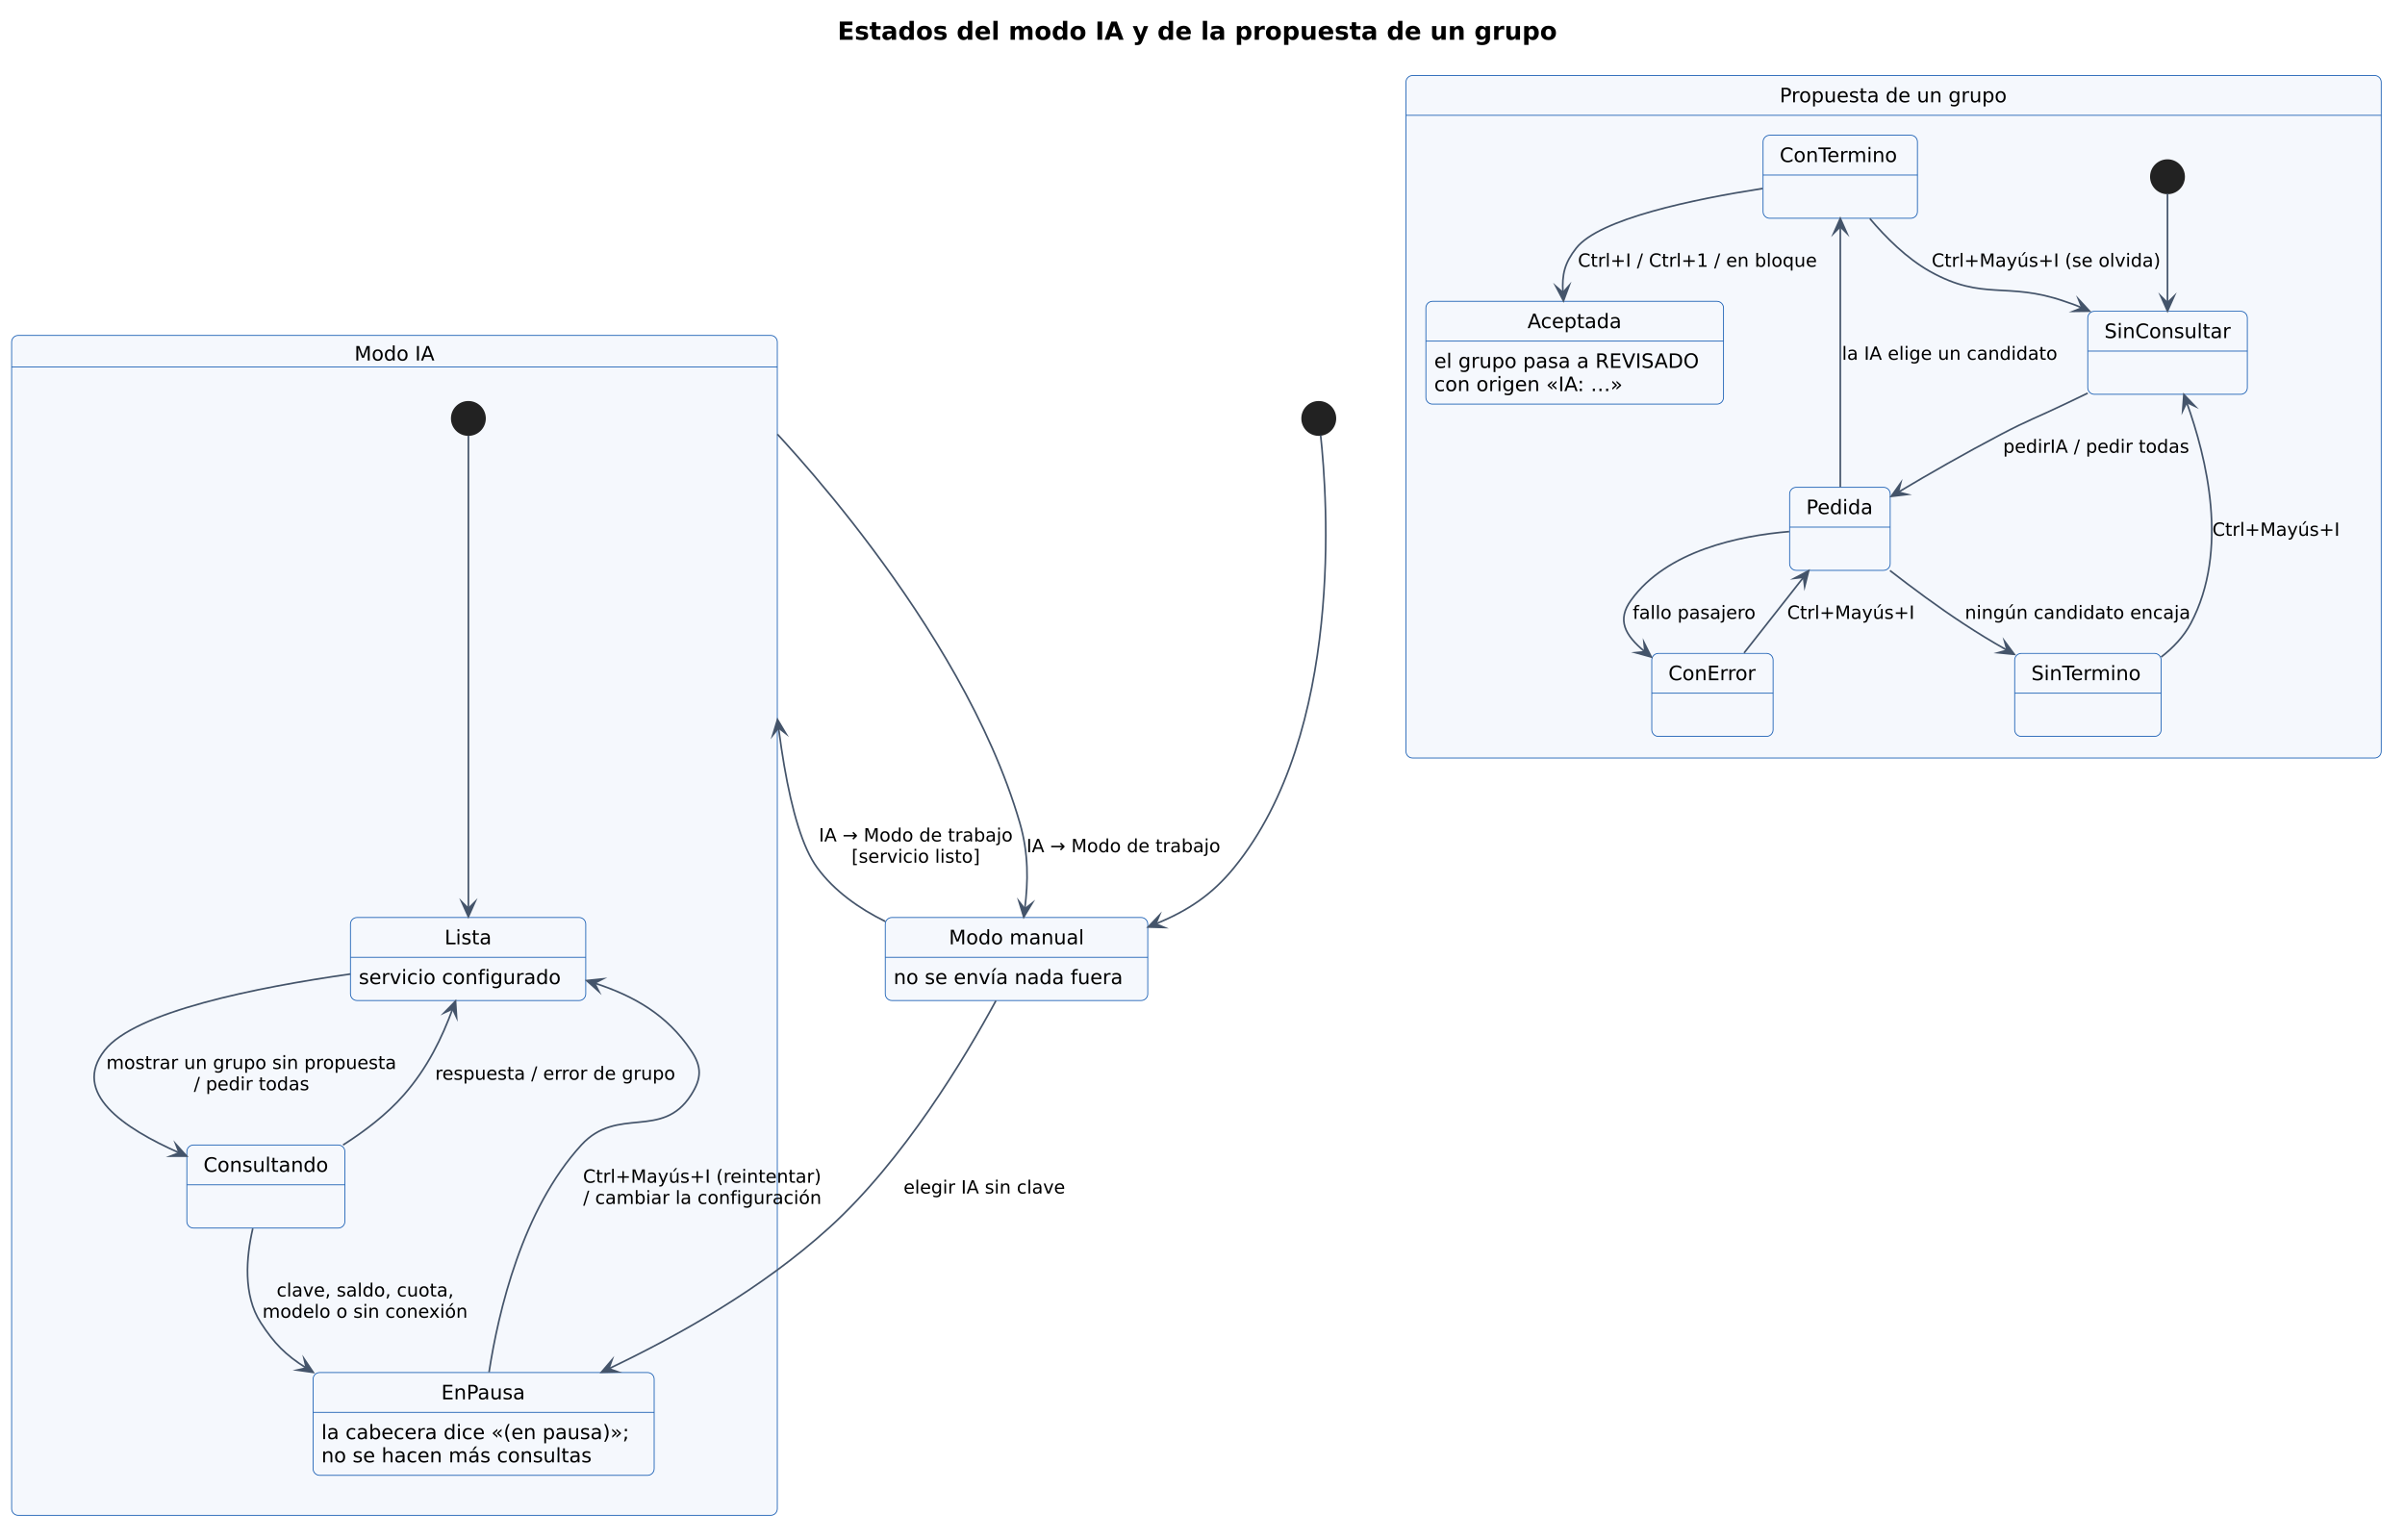
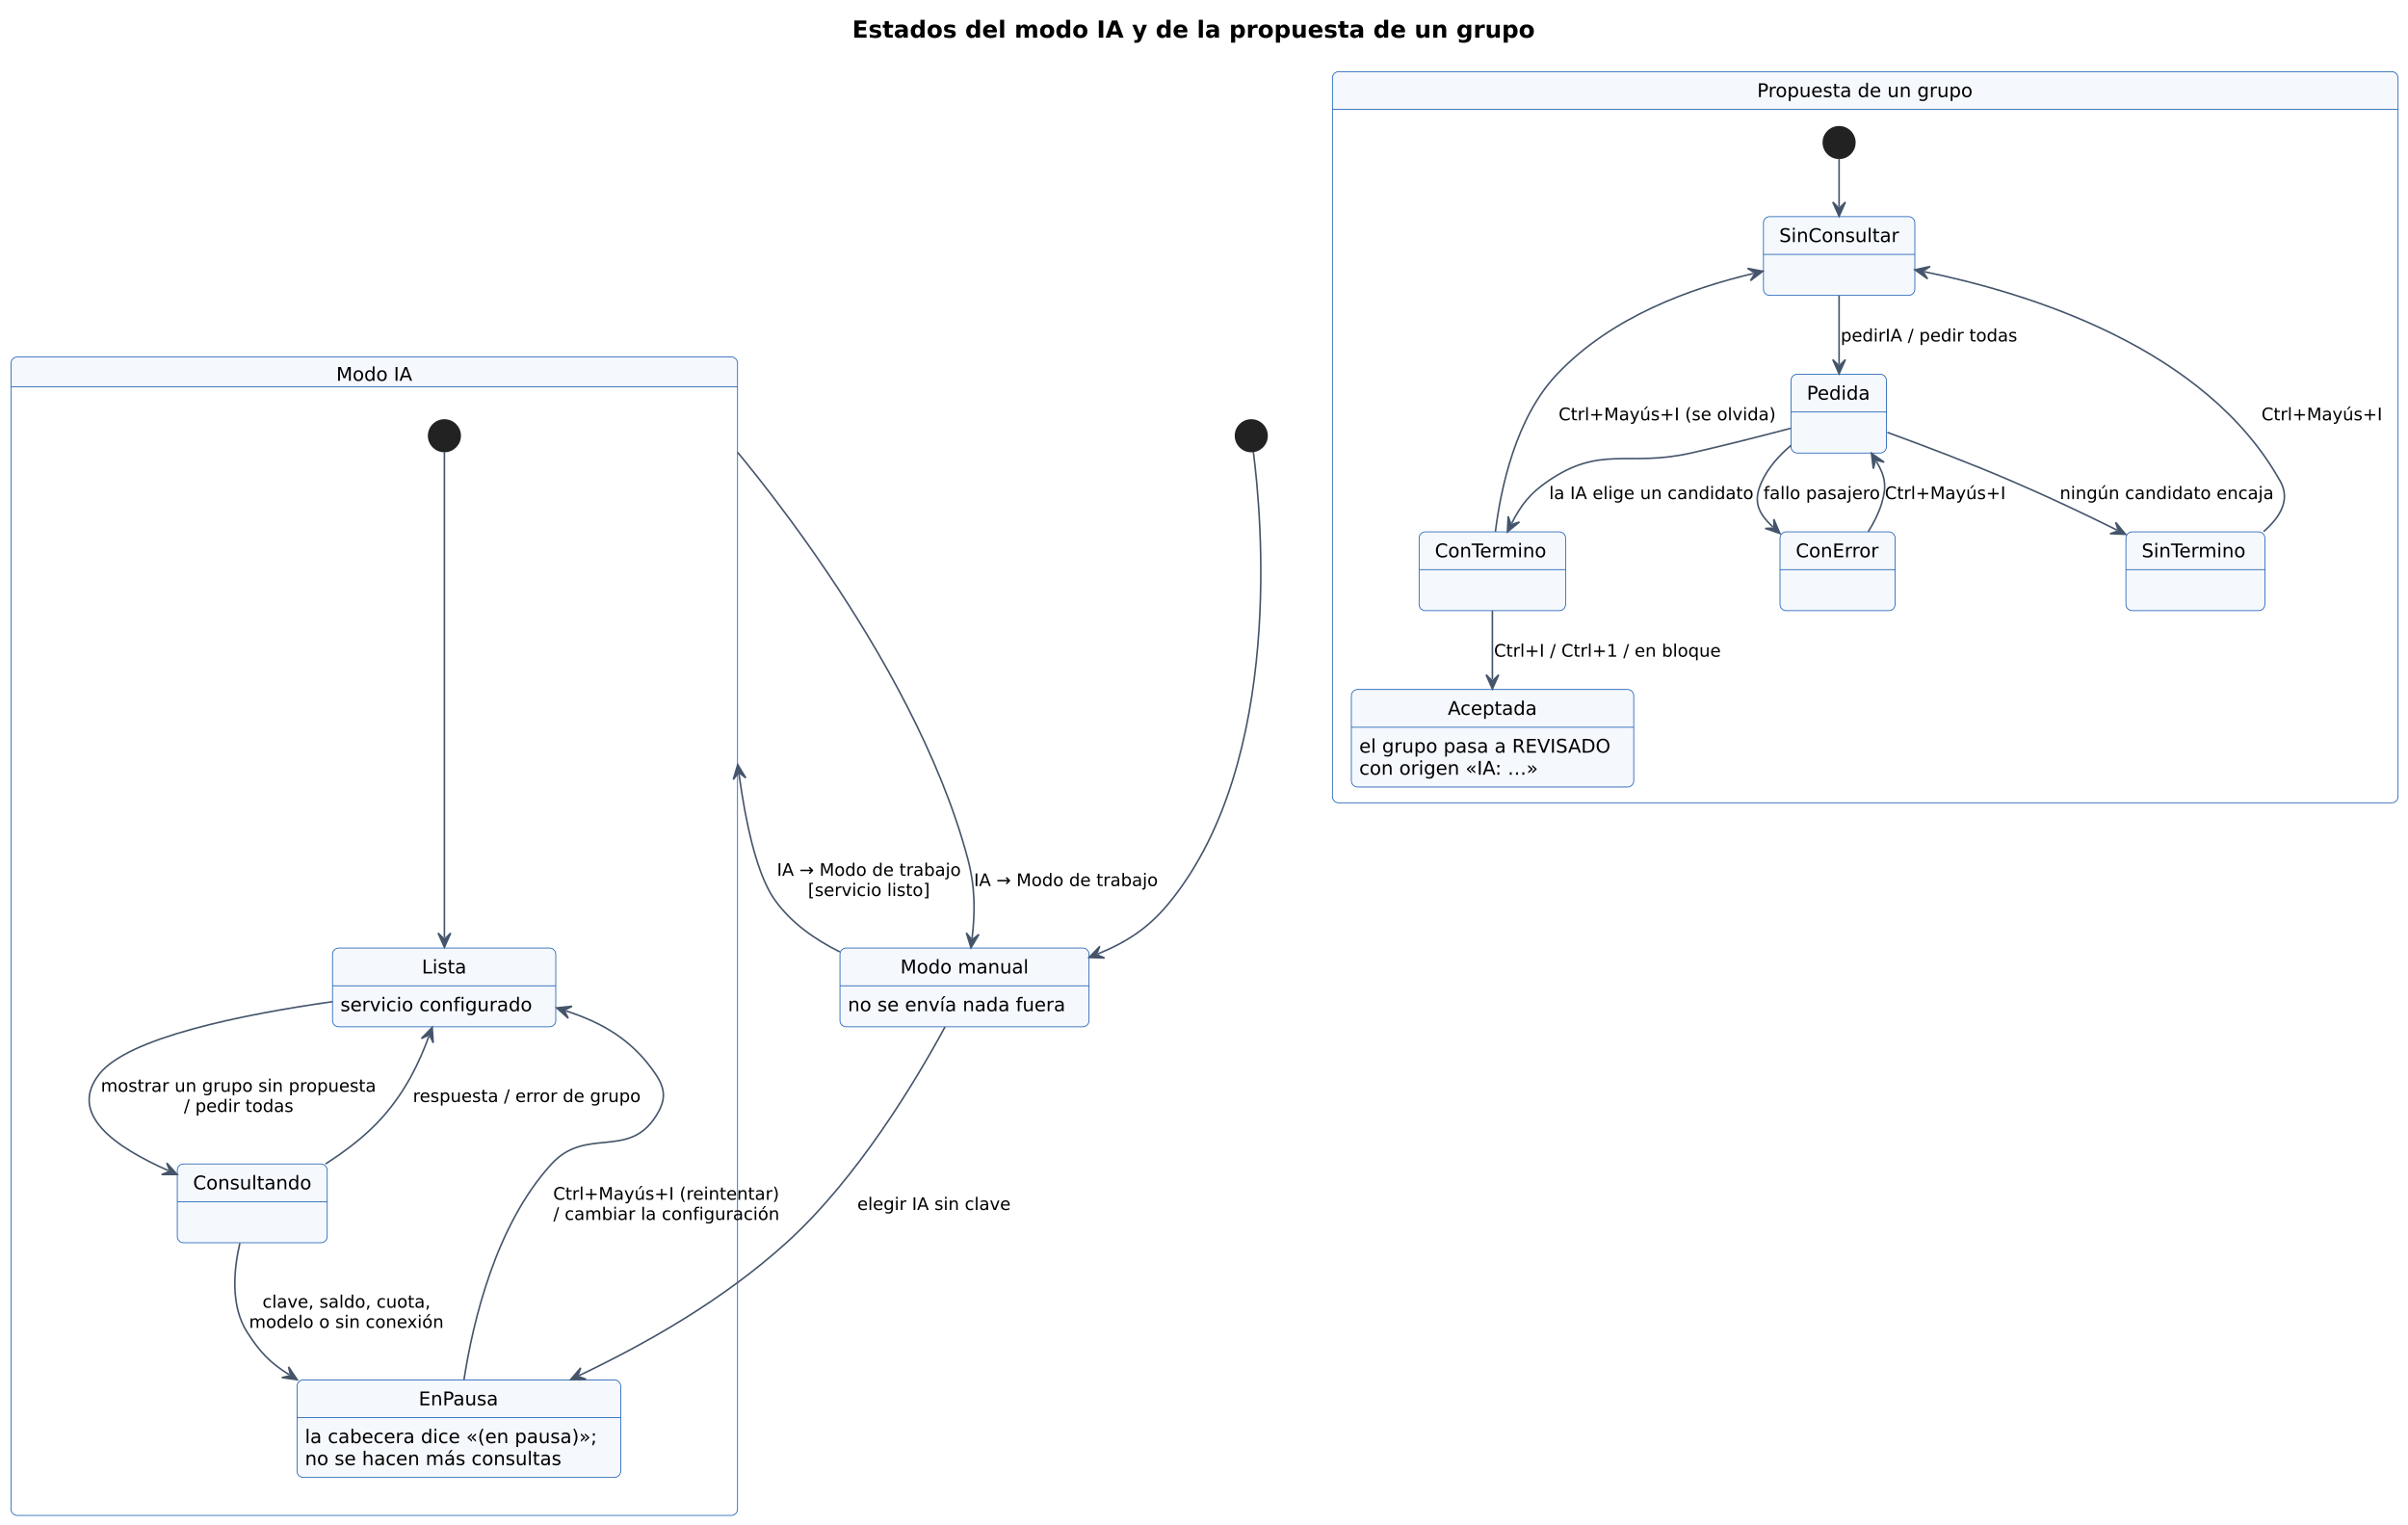
- <svg xmlns="http://www.w3.org/2000/svg" version="1.1" data-diagram-type="STATE" style="width:1448px;height:927px;background:#FFFFFF;" width="1448px" height="927px" viewBox="0 0 1448 927" zoomAndPan="magnify" preserveAspectRatio="none" contentStyleType="text/css">
+ <svg xmlns="http://www.w3.org/2000/svg" contentStyleType="text/css" data-diagram-type="STATE" height="967px" preserveAspectRatio="none" style="width:1528px;height:967px;background:#FFFFFF;" version="1.1" viewBox="0 0 1528 967" width="1528px" zoomAndPan="magnify">
  <defs />
-   <g font-family="sans-serif" lengthAdjust="spacing">
+   <g>
    <g class="title" data-source-line="2">
-       <text x="504.244" y="23.923" fill="#000" font-size="15" textLength="433.206" font-weight="700" font-family="'DejaVu Sans'">Estados del modo IA y de la propuesta de un grupo</text>
+       <text fill="#000000" font-family="DejaVu Sans" font-size="15" font-weight="bold" lengthAdjust="spacing" textLength="433.206" x="540.744" y="23.923">Estados del modo IA y de la propuesta de un grupo</text>
    </g>
-     <g class="cluster" data-qualified-name="IA" id="ent0002" data-source-line="4">
-       <path d="M11,201.961 L464,201.961 A4,4 0 0 1 468,205.961 L468,220.93 L7,220.93 L7,205.961 A4,4 0 0 1 11,201.961" fill="#F5F8FD" />
-       <path d="M7,220.93 L468,220.93 L468,908.461 A4,4 0 0 1 464,912.461 L11,912.461 A4,4 0 0 1 7,908.461 L7,220.93" fill="#F5F8FD" />
-       <rect x="7" y="201.961" width="461" height="710.5" fill="none" style="stroke:#1A5FB4;stroke-width:0.5;" rx="4" ry="4" />
-       <line x1="7" y1="220.93" x2="468" y2="220.93" style="stroke:#1A5FB4;stroke-width:0.5;" />
-       <text x="213.392" y="217.1" fill="#000" font-size="12" textLength="48.217" font-family="'DejaVu Sans'">Modo IA</text>
+     <g class="cluster" data-entity="IA" data-source-line="4" data-uid="ent0003" id="cluster_IA">
+       <path d="M11,226.461 L464,226.461 A4,4 0 0 1 468,230.461 L468,245.43 L7,245.43 L7,230.461 A4,4 0 0 1 11,226.461" fill="#F5F8FD" />
+       <rect fill="none" height="735" rx="4" ry="4" style="stroke:#1A5FB4;stroke-width:0.5;" width="461" x="7" y="226.461" />
+       <line style="stroke:#1A5FB4;stroke-width:0.5;" x1="7" x2="468" y1="245.43" y2="245.43" />
+       <text fill="#000000" font-family="DejaVu Sans" font-size="12" lengthAdjust="spacing" textLength="48.217" x="213.392" y="241.6">Modo IA</text>
    </g>
-     <g class="entity" data-qualified-name="IA.Lista" id="ent0003" data-source-line="6">
-       <rect x="211" y="552.461" width="141.664" height="50" fill="#F5F8FD" style="stroke:#1A5FB4;stroke-width:0.5;" rx="4" ry="4" />
-       <line x1="211" y1="576.43" x2="352.664" y2="576.43" style="stroke:#1A5FB4;stroke-width:0.5;" />
-       <text x="267.667" y="568.6" fill="#000" font-size="12" textLength="28.33" font-family="'DejaVu Sans'">Lista</text>
-       <text x="216" y="592.568" fill="#000" font-size="12" textLength="121.664" font-family="'DejaVu Sans'">servicio configurado</text>
+     <ellipse cx="282" cy="276.461" fill="#222222" rx="10" ry="10" style="stroke:#222222;stroke-width:1;" />
+     <g id="IA.Lista">
+       <rect fill="#F5F8FD" height="50" rx="4" ry="4" style="stroke:#1A5FB4;stroke-width:0.5;" width="141.664" x="211" y="601.461" />
+       <line style="stroke:#1A5FB4;stroke-width:0.5;" x1="211" x2="352.664" y1="625.43" y2="625.43" />
+       <text fill="#000000" font-family="DejaVu Sans" font-size="12" lengthAdjust="spacing" textLength="28.33" x="267.667" y="617.6">Lista</text>
+       <text fill="#000000" font-family="DejaVu Sans" font-size="12" lengthAdjust="spacing" textLength="121.664" x="216" y="641.568">servicio configurado</text>
    </g>
-     <g class="entity" data-qualified-name="IA.EnPausa" id="ent0004" data-source-line="10">
-       <rect x="188.5" y="826.461" width="205.355" height="61.906" fill="#F5F8FD" style="stroke:#1A5FB4;stroke-width:0.5;" rx="4" ry="4" />
-       <line x1="188.5" y1="850.43" x2="393.855" y2="850.43" style="stroke:#1A5FB4;stroke-width:0.5;" />
-       <text x="265.684" y="842.6" fill="#000" font-size="12" textLength="50.988" font-family="'DejaVu Sans'">EnPausa</text>
-       <text x="193.5" y="866.568" fill="#000" font-size="12" textLength="185.355" font-family="'DejaVu Sans'">la cabecera dice «(en pausa)»;</text>
-       <text x="193.5" y="880.537" fill="#000" font-size="12" textLength="162.727" font-family="'DejaVu Sans'">no se hacen más consultas</text>
+     <g id="IA.Consultando">
+       <rect fill="#F5F8FD" height="50" rx="4" ry="4" style="stroke:#1A5FB4;stroke-width:0.5;" width="95.141" x="112.5" y="738.461" />
+       <line style="stroke:#1A5FB4;stroke-width:0.5;" x1="112.5" x2="207.641" y1="762.43" y2="762.43" />
+       <text fill="#000000" font-family="DejaVu Sans" font-size="12" lengthAdjust="spacing" textLength="75.141" x="122.5" y="754.6">Consultando</text>
    </g>
-     <g class="start_entity" data-qualified-name="IA..start.IA" id="ent0008" data-source-line="5">
-       <ellipse cx="282" cy="251.961" rx="10" ry="10" fill="#222" style="stroke:#222;stroke-width:1;" />
+     <g id="IA.EnPausa">
+       <rect fill="#F5F8FD" height="61.906" rx="4" ry="4" style="stroke:#1A5FB4;stroke-width:0.5;" width="205.356" x="188.5" y="875.461" />
+       <line style="stroke:#1A5FB4;stroke-width:0.5;" x1="188.5" x2="393.856" y1="899.43" y2="899.43" />
+       <text fill="#000000" font-family="DejaVu Sans" font-size="12" lengthAdjust="spacing" textLength="50.988" x="265.684" y="891.6">EnPausa</text>
+       <text fill="#000000" font-family="DejaVu Sans" font-size="12" lengthAdjust="spacing" textLength="185.356" x="193.5" y="915.568">la cabecera dice «(en pausa)»;</text>
+       <text fill="#000000" font-family="DejaVu Sans" font-size="12" lengthAdjust="spacing" textLength="162.727" x="193.5" y="929.537">no se hacen más consultas</text>
    </g>
-     <g class="entity" data-qualified-name="IA.Consultando" id="ent0010" data-source-line="7">
-       <rect x="112.5" y="689.461" width="95.141" height="50" fill="#F5F8FD" style="stroke:#1A5FB4;stroke-width:0.5;" rx="4" ry="4" />
-       <line x1="112.5" y1="713.43" x2="207.641" y2="713.43" style="stroke:#1A5FB4;stroke-width:0.5;" />
-       <text x="122.5" y="705.6" fill="#000" font-size="12" textLength="75.141" font-family="'DejaVu Sans'">Consultando</text>
+     <g id="Manual">
+       <rect fill="#F5F8FD" height="50" rx="4" ry="4" style="stroke:#1A5FB4;stroke-width:0.5;" width="158.047" x="533" y="601.461" />
+       <line style="stroke:#1A5FB4;stroke-width:0.5;" x1="533" x2="691.047" y1="625.43" y2="625.43" />
+       <text fill="#000000" font-family="DejaVu Sans" font-size="12" lengthAdjust="spacing" textLength="81.41" x="571.318" y="617.6">Modo manual</text>
+       <text fill="#000000" font-family="DejaVu Sans" font-size="12" lengthAdjust="spacing" textLength="138.047" x="538" y="641.568">no se envía nada fuera</text>
    </g>
-     <g class="entity" data-qualified-name="Manual" id="ent0001" data-source-line="3">
-       <rect x="533" y="552.461" width="158.047" height="50" fill="#F5F8FD" style="stroke:#1A5FB4;stroke-width:0.5;" rx="4" ry="4" />
-       <line x1="533" y1="576.43" x2="691.047" y2="576.43" style="stroke:#1A5FB4;stroke-width:0.5;" />
-       <text x="571.318" y="568.6" fill="#000" font-size="12" textLength="81.41" font-family="'DejaVu Sans'">Modo manual</text>
-       <text x="538" y="592.568" fill="#000" font-size="12" textLength="138.047" font-family="'DejaVu Sans'">no se envía nada fuera</text>
+     <path d="M849.5,45.461 L1517.694,45.461 A4,4 0 0 1 1521.694,49.461 L1521.694,69.43 L845.5,69.43 L845.5,49.461 A4,4 0 0 1 849.5,45.461" fill="#F5F8FD" />
+     <rect fill="none" height="463.875" rx="4" ry="4" style="stroke:#1A5FB4;stroke-width:0.5;" width="676.194" x="845.5" y="45.461" />
+     <line style="stroke:#1A5FB4;stroke-width:0.5;" x1="845.5" x2="1521.694" y1="69.43" y2="69.43" />
+     <text fill="#000000" font-family="DejaVu Sans" font-size="12" lengthAdjust="spacing" textLength="137.197" x="1114.998" y="61.6">Propuesta de un grupo</text>
+     <ellipse cx="1167" cy="90.43" fill="#222222" rx="10" ry="10" style="stroke:#222222;stroke-width:1;" />
+     <g id="CONC2.P.SinConsultar">
+       <rect fill="#F5F8FD" height="50" rx="4" ry="4" style="stroke:#1A5FB4;stroke-width:0.5;" width="96.066" x="1119" y="137.43" />
+       <line style="stroke:#1A5FB4;stroke-width:0.5;" x1="1119" x2="1215.066" y1="161.398" y2="161.398" />
+       <text fill="#000000" font-family="DejaVu Sans" font-size="12" lengthAdjust="spacing" textLength="76.066" x="1129" y="153.568">SinConsultar</text>
    </g>
-     <g class="entity" data-qualified-name="CONC1.P" id="ent0006" data-source-line="18">
-       <path d="M850.5,45.461 L1429.694,45.461 A4,4 0 0 1 1433.694,49.461 L1433.694,69.43 L846.5,69.43 L846.5,49.461 A4,4 0 0 1 850.5,45.461" fill="#F5F8FD" />
-       <path d="M846.5,69.43 L1433.694,69.43 L1433.694,452.43 A4,4 0 0 1 1429.694,456.43 L850.5,456.43 A4,4 0 0 1 846.5,452.43 L846.5,69.43" fill="#F5F8FD" />
-       <rect x="846.5" y="45.461" width="587.194" height="410.969" fill="none" style="stroke:#1A5FB4;stroke-width:0.5;" rx="4" ry="4" />
-       <line x1="846.5" y1="69.43" x2="1433.694" y2="69.43" style="stroke:#1A5FB4;stroke-width:0.5;" />
-       <text x="1071.498" y="61.6" fill="#000" font-size="12" textLength="137.197" font-family="'DejaVu Sans'">Propuesta de un grupo</text>
-       <g class="entity" data-qualified-name="CONC1.P.Aceptada" id="ent0007" data-source-line="28">
-         <rect x="858.5" y="181.43" width="179.199" height="61.906" fill="#F5F8FD" style="stroke:#1A5FB4;stroke-width:0.5;" rx="4" ry="4" />
-         <line x1="858.5" y1="205.398" x2="1037.699" y2="205.398" style="stroke:#1A5FB4;stroke-width:0.5;" />
-         <text x="919.682" y="197.568" fill="#000" font-size="12" textLength="56.836" font-family="'DejaVu Sans'">Aceptada</text>
-         <text x="863.5" y="221.537" fill="#000" font-size="12" textLength="159.199" font-family="'DejaVu Sans'">el grupo pasa a REVISADO</text>
-         <text x="863.5" y="235.506" fill="#000" font-size="12" textLength="113.678" font-family="'DejaVu Sans'">con origen «IA: …»</text>
-       </g>
-       <g class="start_entity" data-qualified-name="CONC1.P..start.P" id="ent0020" data-source-line="19">
-         <ellipse cx="1305" cy="106.43" rx="10" ry="10" fill="#222" style="stroke:#222;stroke-width:1;" />
-       </g>
-       <g class="entity" data-qualified-name="CONC1.P.SinConsultar" id="ent0021" data-source-line="19">
-         <rect x="1257" y="187.43" width="96.066" height="50" fill="#F5F8FD" style="stroke:#1A5FB4;stroke-width:0.5;" rx="4" ry="4" />
-         <line x1="1257" y1="211.398" x2="1353.066" y2="211.398" style="stroke:#1A5FB4;stroke-width:0.5;" />
-         <text x="1267" y="203.568" fill="#000" font-size="12" textLength="76.066" font-family="'DejaVu Sans'">SinConsultar</text>
-       </g>
-       <g class="entity" data-qualified-name="CONC1.P.Pedida" id="ent0023" data-source-line="20">
-         <rect x="1077.5" y="293.43" width="60.541" height="50" fill="#F5F8FD" style="stroke:#1A5FB4;stroke-width:0.5;" rx="4" ry="4" />
-         <line x1="1077.5" y1="317.398" x2="1138.041" y2="317.398" style="stroke:#1A5FB4;stroke-width:0.5;" />
-         <text x="1087.5" y="309.568" fill="#000" font-size="12" textLength="40.541" font-family="'DejaVu Sans'">Pedida</text>
-       </g>
-       <g class="entity" data-qualified-name="CONC1.P.ConTermino" id="ent0025" data-source-line="21">
-         <rect x="1061.5" y="81.43" width="92.943" height="50" fill="#F5F8FD" style="stroke:#1A5FB4;stroke-width:0.5;" rx="4" ry="4" />
-         <line x1="1061.5" y1="105.398" x2="1154.443" y2="105.398" style="stroke:#1A5FB4;stroke-width:0.5;" />
-         <text x="1071.5" y="97.568" fill="#000" font-size="12" textLength="72.943" font-family="'DejaVu Sans'">ConTermino</text>
-       </g>
-       <g class="entity" data-qualified-name="CONC1.P.SinTermino" id="ent0027" data-source-line="22">
-         <rect x="1213" y="393.43" width="88.174" height="50" fill="#F5F8FD" style="stroke:#1A5FB4;stroke-width:0.5;" rx="4" ry="4" />
-         <line x1="1213" y1="417.398" x2="1301.174" y2="417.398" style="stroke:#1A5FB4;stroke-width:0.5;" />
-         <text x="1223" y="409.568" fill="#000" font-size="12" textLength="68.174" font-family="'DejaVu Sans'">SinTermino</text>
-       </g>
-       <g class="entity" data-qualified-name="CONC1.P.ConError" id="ent0029" data-source-line="23">
-         <rect x="994.5" y="393.43" width="73.051" height="50" fill="#F5F8FD" style="stroke:#1A5FB4;stroke-width:0.5;" rx="4" ry="4" />
-         <line x1="994.5" y1="417.398" x2="1067.551" y2="417.398" style="stroke:#1A5FB4;stroke-width:0.5;" />
-         <text x="1004.5" y="409.568" fill="#000" font-size="12" textLength="53.051" font-family="'DejaVu Sans'">ConError</text>
-       </g>
-       <g class="link" data-entity-1="ent0020" data-entity-2="ent0021" id="lnk22" data-source-line="19" data-link-type="dependency">
-         <path d="M1305,116.66 C1305,132.37 1305,159.79 1305,182.3" style="stroke:#44546A;stroke-width:1;" fill="none" id="*start*P-to-SinConsultar" />
-         <polygon points="1305,187.3,1309,178.3,1305,182.3,1301,178.3,1305,187.3" fill="#44546A" style="stroke:#44546A;stroke-width:1;stroke-linejoin:miter;stroke-miterlimit:10;" />
-       </g>
-       <g class="link" data-entity-1="ent0021" data-entity-2="ent0023" id="lnk24" data-source-line="20" data-link-type="dependency">
-         <path d="M1256.96,236.73 C1252.24,239 1247.53,241.26 1243,243.43 C1226.14,251.5 1221.55,252.75 1205,261.43 C1182.44,273.26 1161.869,285.097 1142.959,296.327" style="stroke:#44546A;stroke-width:1;" fill="none" id="SinConsultar-to-Pedida" />
-         <polygon points="1138.66,298.88,1148.441,297.723,1142.959,296.327,1144.356,290.845,1138.66,298.88" fill="#44546A" style="stroke:#44546A;stroke-width:1;stroke-linejoin:miter;stroke-miterlimit:10;" />
-         <text x="1206" y="272.64" fill="#000" font-size="11" textLength="112.084" font-family="'DejaVu Sans'">pedirIA / pedir todas</text>
-       </g>
-       <g class="link" data-entity-1="ent0023" data-entity-2="ent0025" id="lnk26" data-source-line="21" data-link-type="dependency">
-         <path d="M1108,293.3 C1108,252.87 1108,176.92 1108,136.52" style="stroke:#44546A;stroke-width:1;" fill="none" id="Pedida-to-ConTermino" />
-         <polygon points="1108,131.52,1104,140.52,1108,136.52,1112,140.52,1108,131.52" fill="#44546A" style="stroke:#44546A;stroke-width:1;stroke-linejoin:miter;stroke-miterlimit:10;" />
-         <text x="1109" y="216.64" fill="#000" font-size="11" textLength="129.69" font-family="'DejaVu Sans'">la IA elige un candidato</text>
-       </g>
-       <g class="link" data-entity-1="ent0023" data-entity-2="ent0027" id="lnk28" data-source-line="22" data-link-type="dependency">
-         <path d="M1137.92,343.56 C1151.13,353.81 1167.03,365.64 1182,375.43 C1191.74,381.8 1198.157,385.729 1208.417,391.529" style="stroke:#44546A;stroke-width:1;" fill="none" id="Pedida-to-SinTermino" />
-         <polygon points="1212.77,393.99,1206.904,386.079,1208.417,391.529,1202.967,393.043,1212.77,393.99" fill="#44546A" style="stroke:#44546A;stroke-width:1;stroke-linejoin:miter;stroke-miterlimit:10;" />
-         <text x="1183" y="372.64" fill="#000" font-size="11" textLength="135.808" font-family="'DejaVu Sans'">ningún candidato encaja</text>
-       </g>
-       <g class="link" data-entity-1="ent0023" data-entity-2="ent0029" id="lnk30" data-source-line="23" data-link-type="dependency">
-         <path d="M1077.23,320.09 C1047.4,322.58 1003.57,331.5 982,361.43 C973.46,373.27 978.15,382.392 990.36,392.442" style="stroke:#44546A;stroke-width:1;" fill="none" id="Pedida-to-ConError" />
-         <polygon points="994.22,395.62,989.813,386.812,990.36,392.442,984.729,392.988,994.22,395.62" fill="#44546A" style="stroke:#44546A;stroke-width:1;stroke-linejoin:miter;stroke-miterlimit:10;" />
-         <text x="983" y="372.64" fill="#000" font-size="11" textLength="74.223" font-family="'DejaVu Sans'">fallo pasajero</text>
-       </g>
-       <g class="link" data-entity-1="ent0029" data-entity-2="ent0023" id="lnk31" data-source-line="24" data-link-type="dependency">
-         <path d="M1050.08,393.14 C1061.94,378.06 1074.031,362.661 1085.881,347.581" style="stroke:#44546A;stroke-width:1;" fill="none" id="ConError-to-Pedida" />
-         <polygon points="1088.97,343.65,1080.264,348.255,1085.881,347.581,1086.554,353.198,1088.97,343.65" fill="#44546A" style="stroke:#44546A;stroke-width:1;stroke-linejoin:miter;stroke-miterlimit:10;" />
-         <text x="1076" y="372.64" fill="#000" font-size="11" textLength="76.694" font-family="'DejaVu Sans'">Ctrl+Mayús+I</text>
-       </g>
-       <g class="link" data-entity-1="ent0025" data-entity-2="ent0007" id="lnk32" data-source-line="25" data-link-type="dependency">
-         <path d="M1061.25,113.5 C1019.49,119.99 962.82,131.78 949,149.43 C942.1,158.24 940.323,165.14 941.023,176.15" style="stroke:#44546A;stroke-width:1;" fill="none" id="ConTermino-to-Aceptada" />
-         <polygon points="941.34,181.14,944.761,171.904,941.023,176.15,936.777,172.412,941.34,181.14" fill="#44546A" style="stroke:#44546A;stroke-width:1;stroke-linejoin:miter;stroke-miterlimit:10;" />
-         <text x="950" y="160.64" fill="#000" font-size="11" textLength="143.945" font-family="'DejaVu Sans'">Ctrl+I / Ctrl+1 / en bloque</text>
-       </g>
-       <g class="link" data-entity-1="ent0025" data-entity-2="ent0021" id="lnk33" data-source-line="26" data-link-type="dependency">
-         <path d="M1125.8,131.62 C1135.33,142.91 1147.98,155.57 1162,163.43 C1194.16,181.47 1208.17,169.32 1243,181.43 C1247.97,183.16 1248.466,183.207 1253.496,185.367" style="stroke:#44546A;stroke-width:1;" fill="none" id="ConTermino-to-SinConsultar" />
-         <polygon points="1258.09,187.34,1251.399,180.113,1253.496,185.367,1248.242,187.464,1258.09,187.34" fill="#44546A" style="stroke:#44546A;stroke-width:1;stroke-linejoin:miter;stroke-miterlimit:10;" />
-         <text x="1163" y="160.64" fill="#000" font-size="11" textLength="137.844" font-family="'DejaVu Sans'">Ctrl+Mayús+I (se olvida)</text>
-       </g>
-       <g class="link" data-entity-1="ent0027" data-entity-2="ent0021" id="lnk34" data-source-line="27" data-link-type="dependency">
-         <path d="M1301.19,395.62 C1308.35,390.06 1314.8,383.35 1319,375.43 C1342.41,331.29 1328.448,275.446 1316.558,242.286" style="stroke:#44546A;stroke-width:1;" fill="none" id="SinTermino-to-SinConsultar" />
-         <polygon points="1314.87,237.58,1314.142,247.402,1316.558,242.286,1321.673,244.701,1314.87,237.58" fill="#44546A" style="stroke:#44546A;stroke-width:1;stroke-linejoin:miter;stroke-miterlimit:10;" />
-         <text x="1332" y="322.64" fill="#000" font-size="11" textLength="76.694" font-family="'DejaVu Sans'">Ctrl+Mayús+I</text>
-       </g>
+     <g id="CONC2.P.Pedida">
+       <rect fill="#F5F8FD" height="50" rx="4" ry="4" style="stroke:#1A5FB4;stroke-width:0.5;" width="60.541" x="1136.5" y="237.43" />
+       <line style="stroke:#1A5FB4;stroke-width:0.5;" x1="1136.5" x2="1197.041" y1="261.398" y2="261.398" />
+       <text fill="#000000" font-family="DejaVu Sans" font-size="12" lengthAdjust="spacing" textLength="40.541" x="1146.5" y="253.568">Pedida</text>
    </g>
-     <g class="start_entity" data-qualified-name=".start." id="ent0015" data-source-line="13">
-       <ellipse cx="794" cy="251.961" rx="10" ry="10" fill="#222" style="stroke:#222;stroke-width:1;" />
+     <g id="CONC2.P.ConTermino">
+       <rect fill="#F5F8FD" height="50" rx="4" ry="4" style="stroke:#1A5FB4;stroke-width:0.5;" width="92.943" x="900.5" y="337.43" />
+       <line style="stroke:#1A5FB4;stroke-width:0.5;" x1="900.5" x2="993.443" y1="361.398" y2="361.398" />
+       <text fill="#000000" font-family="DejaVu Sans" font-size="12" lengthAdjust="spacing" textLength="72.943" x="910.5" y="353.568">ConTermino</text>
    </g>
-     <g class="link" data-entity-1="ent0008" data-entity-2="ent0003" id="lnk9" data-source-line="5" data-link-type="dependency">
-       <path d="M282,262.291 C282,305.391 282,480.851 282,547.011" style="stroke:#44546A;stroke-width:1;" fill="none" id="*start*IA-to-Lista" />
-       <polygon points="282,552.011,286,543.011,282,547.011,278,543.011,282,552.011" fill="#44546A" style="stroke:#44546A;stroke-width:1;stroke-linejoin:miter;stroke-miterlimit:10;" />
+     <g id="CONC2.P.SinTermino">
+       <rect fill="#F5F8FD" height="50" rx="4" ry="4" style="stroke:#1A5FB4;stroke-width:0.5;" width="88.174" x="1349" y="337.43" />
+       <line style="stroke:#1A5FB4;stroke-width:0.5;" x1="1349" x2="1437.174" y1="361.398" y2="361.398" />
+       <text fill="#000000" font-family="DejaVu Sans" font-size="12" lengthAdjust="spacing" textLength="68.174" x="1359" y="353.568">SinTermino</text>
    </g>
-     <g class="link" data-entity-1="ent0003" data-entity-2="ent0010" id="lnk11" data-source-line="7" data-link-type="dependency">
-       <path d="M210.9,586.511 C154.15,594.581 81.23,609.191 63,632.461 C42.91,658.111 74.199,679.235 107.849,694.145" style="stroke:#44546A;stroke-width:1;" fill="none" id="Lista-to-Consultando" />
-       <polygon points="112.42,696.171,105.812,688.868,107.849,694.145,102.571,696.182,112.42,696.171" fill="#44546A" style="stroke:#44546A;stroke-width:1;stroke-linejoin:miter;stroke-miterlimit:10;" />
-       <text x="64" y="643.671" fill="#000" font-size="11" textLength="174.894" font-family="'DejaVu Sans'">mostrar un grupo sin propuesta</text>
-       <text x="116.693" y="656.476" fill="#000" font-size="11" textLength="69.507" font-family="'DejaVu Sans'">/ pedir todas</text>
+     <g id="CONC2.P.ConError">
+       <rect fill="#F5F8FD" height="50" rx="4" ry="4" style="stroke:#1A5FB4;stroke-width:0.5;" width="73.051" x="1129.5" y="337.43" />
+       <line style="stroke:#1A5FB4;stroke-width:0.5;" x1="1129.5" x2="1202.551" y1="361.398" y2="361.398" />
+       <text fill="#000000" font-family="DejaVu Sans" font-size="12" lengthAdjust="spacing" textLength="53.051" x="1139.5" y="353.568">ConError</text>
    </g>
-     <g class="link" data-entity-1="ent0010" data-entity-2="ent0003" id="lnk12" data-source-line="8" data-link-type="dependency">
-       <path d="M206.55,689.441 C219.49,681.201 232.78,671.081 243,659.461 C257.53,642.931 266.156,624.731 272.526,607.501" style="stroke:#44546A;stroke-width:1;" fill="none" id="Consultando-to-Lista" />
-       <polygon points="274.26,602.811,267.387,609.865,272.526,607.501,274.891,612.64,274.26,602.811" fill="#44546A" style="stroke:#44546A;stroke-width:1;stroke-linejoin:miter;stroke-miterlimit:10;" />
-       <text x="262" y="650.171" fill="#000" font-size="11" textLength="145.224" font-family="'DejaVu Sans'">respuesta / error de grupo</text>
+     <g id="CONC2.P.Aceptada">
+       <rect fill="#F5F8FD" height="61.906" rx="4" ry="4" style="stroke:#1A5FB4;stroke-width:0.5;" width="179.199" x="857.5" y="437.43" />
+       <line style="stroke:#1A5FB4;stroke-width:0.5;" x1="857.5" x2="1036.699" y1="461.398" y2="461.398" />
+       <text fill="#000000" font-family="DejaVu Sans" font-size="12" lengthAdjust="spacing" textLength="56.836" x="918.682" y="453.568">Aceptada</text>
+       <text fill="#000000" font-family="DejaVu Sans" font-size="12" lengthAdjust="spacing" textLength="159.199" x="862.5" y="477.537">el grupo pasa a REVISADO</text>
+       <text fill="#000000" font-family="DejaVu Sans" font-size="12" lengthAdjust="spacing" textLength="113.678" x="862.5" y="491.506">con origen «IA: …»</text>
    </g>
-     <g class="link" data-entity-1="ent0010" data-entity-2="ent0004" id="lnk13" data-source-line="9" data-link-type="dependency">
-       <path d="M152.2,739.731 C148.22,756.931 146.21,779.811 157,796.461 C164.97,808.761 171.88,815.912 184.38,823.722" style="stroke:#44546A;stroke-width:1;" fill="none" id="Consultando-to-EnPausa" />
-       <polygon points="188.62,826.371,183.107,818.21,184.38,823.722,178.868,824.994,188.62,826.371" fill="#44546A" style="stroke:#44546A;stroke-width:1;stroke-linejoin:miter;stroke-miterlimit:10;" />
-       <text x="166.548" y="780.671" fill="#000" font-size="11" textLength="106.648" font-family="'DejaVu Sans'">clave, saldo, cuota,</text>
-       <text x="158" y="793.476" fill="#000" font-size="11" textLength="123.745" font-family="'DejaVu Sans'">modelo o sin conexión</text>
+     <g class="link" data-entity-1=".start.P" data-entity-2="SinConsultar" data-source-line="19" data-uid="lnk18" id="link_.start.P_SinConsultar">
+       <path d="M1167,100.58 C1167,109.85 1167,118.57 1167,131.21" fill="none" id="*start*P-to-SinConsultar" style="stroke:#44546A;stroke-width:1;" />
+       <polygon fill="#44546A" points="1167,137.21,1171,128.21,1167,132.21,1163,128.21,1167,137.21" style="stroke:#44546A;stroke-width:1;" />
    </g>
-     <g class="link" data-entity-1="ent0004" data-entity-2="ent0003" id="lnk14" data-source-line="11" data-link-type="dependency">
-       <path d="M294.44,826.271 C300.08,789.711 314.47,728.221 350,689.461 C371.77,665.711 398.56,686.551 416,659.461 C422.5,649.371 422.71,642.411 416,632.461 C401.61,611.151 382.025,599.796 357.995,591.986" style="stroke:#44546A;stroke-width:1;" fill="none" id="EnPausa-to-Lista" />
-       <polygon points="353.24,590.441,360.563,597.027,357.995,591.986,363.036,589.419,353.24,590.441" fill="#44546A" style="stroke:#44546A;stroke-width:1;stroke-linejoin:miter;stroke-miterlimit:10;" />
-       <text x="351" y="712.171" fill="#000" font-size="11" textLength="143.72" font-family="'DejaVu Sans'">Ctrl+Mayús+I (reintentar)</text>
-       <text x="351.11" y="724.976" fill="#000" font-size="11" textLength="143.5" font-family="'DejaVu Sans'">/ cambiar la configuración</text>
+     <g class="link" data-entity-1="SinConsultar" data-entity-2="Pedida" data-source-line="20" data-uid="lnk20" id="link_SinConsultar_Pedida">
+       <path d="M1167,187.65 C1167,202.73 1167,216.06 1167,231.14" fill="none" id="SinConsultar-to-Pedida" style="stroke:#44546A;stroke-width:1;" />
+       <polygon fill="#44546A" points="1167,237.14,1171,228.14,1167,232.14,1163,228.14,1167,237.14" style="stroke:#44546A;stroke-width:1;" />
+       <text fill="#000000" font-family="DejaVu Sans" font-size="11" lengthAdjust="spacing" textLength="112.084" x="1168" y="216.64">pedirIA / pedir todas</text>
    </g>
-     <g class="link" data-entity-1="ent0015" data-entity-2="ent0001" id="lnk16" data-source-line="13" data-link-type="dependency">
-       <path d="M795.13,262.121 C799.18,299.301 809.45,440.861 743,522.461 C729.72,538.771 715.324,548.309 695.874,556.309" style="stroke:#44546A;stroke-width:1;" fill="none" id="*start*-to-Manual" />
-       <polygon points="691.25,558.211,701.095,558.487,695.874,556.309,698.052,551.088,691.25,558.211" fill="#44546A" style="stroke:#44546A;stroke-width:1;stroke-linejoin:miter;stroke-miterlimit:10;" />
+     <g class="link" data-entity-1="Pedida" data-entity-2="ConTermino" data-source-line="21" data-uid="lnk22" id="link_Pedida_ConTermino">
+       <path d="M1136.2,271.75 C1117.89,276.58 1094.19,282.63 1073,287.43 C1032.79,296.53 1015.94,282.02 982,305.43 C970.67,313.24 964.976,320.67 959.246,332.06" fill="none" id="Pedida-to-ConTermino" style="stroke:#44546A;stroke-width:1;" />
+       <polygon fill="#44546A" points="956.55,337.42,964.168,331.177,958.797,332.953,957.021,327.582,956.55,337.42" style="stroke:#44546A;stroke-width:1;" />
+       <text fill="#000000" font-family="DejaVu Sans" font-size="11" lengthAdjust="spacing" textLength="129.69" x="983" y="316.64">la IA elige un candidato</text>
    </g>
-     <g class="link" data-entity-1="ent0001" data-entity-2="ent0002" id="lnk17" data-source-line="14" data-link-type="dependency">
-       <path d="M532.99,554.831 C517.22,547.041 502.34,536.551 492,522.461 C483.22,510.496 476.823,488.098 472.168,461.128 C471.005,454.385 469.95,447.357 468.994,440.134 C468.755,438.328 468.522,436.51 468.295,434.682 C468.238,434.225 468.788,438.73 468.732,438.272" style="stroke:#44546A;stroke-width:1;" fill="none" id="Manual-to-IA" />
-       <polygon points="468.126,433.308,465.246,442.727,468.732,438.272,473.187,441.758,468.126,433.308" fill="#44546A" style="stroke:#44546A;stroke-width:1;stroke-linejoin:miter;stroke-miterlimit:10;" />
-       <text x="493" y="506.671" fill="#000" font-size="11" textLength="116.741" font-family="'DejaVu Sans'">IA → Modo de trabajo</text>
-       <text x="512.677" y="519.476" fill="#000" font-size="11" textLength="77.387" font-family="'DejaVu Sans'">[servicio listo]</text>
+     <g class="link" data-entity-1="Pedida" data-entity-2="SinTermino" data-source-line="22" data-uid="lnk24" id="link_Pedida_SinTermino">
+       <path d="M1197.63,274.33 C1219.85,282.43 1250.53,294.01 1277,305.43 C1301.02,315.79 1321.942,325.719 1343.412,336.339" fill="none" id="Pedida-to-SinTermino" style="stroke:#44546A;stroke-width:1;" />
+       <polygon fill="#44546A" points="1348.79,339,1342.496,331.424,1344.308,336.783,1338.949,338.595,1348.79,339" style="stroke:#44546A;stroke-width:1;" />
+       <text fill="#000000" font-family="DejaVu Sans" font-size="11" lengthAdjust="spacing" textLength="135.808" x="1307" y="316.64">ningún candidato encaja</text>
    </g>
-     <g class="link" data-entity-1="ent0002" data-entity-2="ent0001" id="lnk18" data-source-line="15" data-link-type="dependency">
-       <path d="M468.064,261.47 C468.189,261.605 468.315,261.74 468.442,261.878 C468.696,262.152 468.955,262.433 469.219,262.72 C470.275,263.866 471.411,265.107 472.621,266.439 C475.04,269.104 477.756,272.134 480.72,275.501 C492.577,288.97 508.414,307.843 525.236,330.373 C558.88,375.433 596.46,435.121 614,495.461 C619.38,513.971 619.052,530.9 617.002,547.26" style="stroke:#44546A;stroke-width:1;" fill="none" id="IA-to-Manual" />
-       <polygon points="616.38,552.221,621.468,543.788,617.002,547.26,613.53,542.793,616.38,552.221" fill="#44546A" style="stroke:#44546A;stroke-width:1;stroke-linejoin:miter;stroke-miterlimit:10;" />
-       <text x="618" y="513.171" fill="#000" font-size="11" textLength="116.741" font-family="'DejaVu Sans'">IA → Modo de trabajo</text>
+     <g class="link" data-entity-1="Pedida" data-entity-2="ConError" data-source-line="23" data-uid="lnk26" id="link_Pedida_ConError">
+       <path d="M1136.46,282.6 C1129.04,288.89 1122.07,296.57 1118,305.43 C1112.44,317.53 1114.912,324.959 1125.042,334.358" fill="none" id="Pedida-to-ConError" style="stroke:#44546A;stroke-width:1;" />
+       <polygon fill="#44546A" points="1129.44,338.44,1125.564,329.386,1125.775,335.039,1120.122,335.25,1129.44,338.44" style="stroke:#44546A;stroke-width:1;" />
+       <text fill="#000000" font-family="DejaVu Sans" font-size="11" lengthAdjust="spacing" textLength="74.223" x="1119" y="316.64">fallo pasajero</text>
    </g>
-     <g class="link" data-entity-1="ent0001" data-entity-2="ent0004" id="lnk19" data-source-line="16" data-link-type="dependency">
-       <path d="M599.63,602.551 C581.3,636.421 544.19,698.561 499,739.461 C458.6,776.021 409.342,803.737 366.582,824.147" style="stroke:#44546A;stroke-width:1;" fill="none" id="Manual-to-EnPausa" />
-       <polygon points="362.07,826.301,371.915,826.034,366.582,824.147,368.469,818.814,362.07,826.301" fill="#44546A" style="stroke:#44546A;stroke-width:1;stroke-linejoin:miter;stroke-miterlimit:10;" />
-       <text x="544" y="718.671" fill="#000" font-size="11" textLength="97.292" font-family="'DejaVu Sans'">elegir IA sin clave</text>
+     <g class="link" data-entity-1="ConError" data-entity-2="Pedida" data-source-line="24" data-uid="lnk27" id="link_ConError_Pedida">
+       <path d="M1185.48,337.34 C1188.99,331.76 1192.12,325.64 1194,319.43 C1197.28,308.58 1196.423,302.351 1190.623,292.711" fill="none" id="ConError-to-Pedida" style="stroke:#44546A;stroke-width:1;" />
+       <polygon fill="#44546A" points="1187.53,287.57,1188.742,297.344,1190.108,291.854,1195.597,293.219,1187.53,287.57" style="stroke:#44546A;stroke-width:1;" />
+       <text fill="#000000" font-family="DejaVu Sans" font-size="11" lengthAdjust="spacing" textLength="76.694" x="1196" y="316.64">Ctrl+Mayús+I</text>
+     </g>
+     <g class="link" data-entity-1="ConTermino" data-entity-2="Aceptada" data-source-line="25" data-uid="lnk29" id="link_ConTermino_Aceptada">
+       <path d="M947,387.55 C947,402.31 947,415.33 947,431.1" fill="none" id="ConTermino-to-Aceptada" style="stroke:#44546A;stroke-width:1;" />
+       <polygon fill="#44546A" points="947,437.1,951,428.1,947,432.1,943,428.1,947,437.1" style="stroke:#44546A;stroke-width:1;" />
+       <text fill="#000000" font-family="DejaVu Sans" font-size="11" lengthAdjust="spacing" textLength="143.945" x="948" y="416.64">Ctrl+I / Ctrl+1 / en bloque</text>
+     </g>
+     <g class="link" data-entity-1="ConTermino" data-entity-2="SinConsultar" data-source-line="26" data-uid="lnk30" id="link_ConTermino_SinConsultar">
+       <path d="M948.91,337.34 C952.32,309.83 961.78,265.07 988,237.43 C1022.83,200.71 1072.733,182.978 1112.763,173.458" fill="none" id="ConTermino-to-SinConsultar" style="stroke:#44546A;stroke-width:1;" />
+       <polygon fill="#44546A" points="1118.6,172.07,1108.919,170.261,1113.736,173.226,1110.77,178.043,1118.6,172.07" style="stroke:#44546A;stroke-width:1;" />
+       <text fill="#000000" font-family="DejaVu Sans" font-size="11" lengthAdjust="spacing" textLength="137.844" x="989" y="266.64">Ctrl+Mayús+I (se olvida)</text>
+     </g>
+     <g class="link" data-entity-1="SinTermino" data-entity-2="SinConsultar" data-source-line="27" data-uid="lnk31" id="link_SinTermino_SinConsultar">
+       <path d="M1436.37,337.25 C1446.91,328.13 1453.51,317.11 1447,305.43 C1399.53,220.35 1287.718,186.055 1221.008,172.375" fill="none" id="SinTermino-to-SinConsultar" style="stroke:#44546A;stroke-width:1;" />
+       <polygon fill="#44546A" points="1215.13,171.17,1223.143,176.896,1220.028,172.174,1224.75,169.059,1215.13,171.17" style="stroke:#44546A;stroke-width:1;" />
+       <text fill="#000000" font-family="DejaVu Sans" font-size="11" lengthAdjust="spacing" textLength="76.694" x="1435" y="266.64">Ctrl+Mayús+I</text>
+     </g>
+     <ellipse cx="794" cy="276.461" fill="#222222" rx="10" ry="10" style="stroke:#222222;stroke-width:1;" />
+     <g class="link" data-entity-1=".start.IA" data-entity-2="Lista" data-source-line="5" data-uid="lnk4" id="link_.start.IA_Lista">
+       <path d="M282,286.771 C282,332.171 282,524.991 282,594.981" fill="none" id="*start*IA-to-Lista" style="stroke:#44546A;stroke-width:1;" />
+       <polygon fill="#44546A" points="282,600.981,286,591.981,282,595.981,278,591.981,282,600.981" style="stroke:#44546A;stroke-width:1;" />
+     </g>
+     <g class="link" data-entity-1="Lista" data-entity-2="Consultando" data-source-line="7" data-uid="lnk6" id="link_Lista_Consultando">
+       <path d="M210.9,635.511 C154.15,643.581 81.23,658.191 63,681.461 C42.91,707.111 73.284,727.83 106.934,742.74" fill="none" id="Lista-to-Consultando" style="stroke:#44546A;stroke-width:1;" />
+       <polygon fill="#44546A" points="112.42,745.171,105.812,737.868,107.849,743.145,102.571,745.182,112.42,745.171" style="stroke:#44546A;stroke-width:1;" />
+       <text fill="#000000" font-family="DejaVu Sans" font-size="11" lengthAdjust="spacing" textLength="174.894" x="64" y="692.671">mostrar un grupo sin propuesta</text>
+       <text fill="#000000" font-family="DejaVu Sans" font-size="11" lengthAdjust="spacing" textLength="69.507" x="116.693" y="705.476">/ pedir todas</text>
+     </g>
+     <g class="link" data-entity-1="Consultando" data-entity-2="Lista" data-source-line="8" data-uid="lnk7" id="link_Consultando_Lista">
+       <path d="M206.55,738.441 C219.49,730.201 232.78,720.081 243,708.461 C257.53,691.931 265.809,674.669 272.179,657.439" fill="none" id="Consultando-to-Lista" style="stroke:#44546A;stroke-width:1;" />
+       <polygon fill="#44546A" points="274.26,651.811,267.387,658.865,272.526,656.501,274.891,661.64,274.26,651.811" style="stroke:#44546A;stroke-width:1;" />
+       <text fill="#000000" font-family="DejaVu Sans" font-size="11" lengthAdjust="spacing" textLength="145.224" x="262" y="699.171">respuesta / error de grupo</text>
+     </g>
+     <g class="link" data-entity-1="Consultando" data-entity-2="EnPausa" data-source-line="9" data-uid="lnk9" id="link_Consultando_EnPausa">
+       <path d="M152.2,788.731 C148.22,805.931 146.21,828.811 157,845.461 C164.97,857.761 171.032,864.382 183.532,872.192" fill="none" id="Consultando-to-EnPausa" style="stroke:#44546A;stroke-width:1;" />
+       <polygon fill="#44546A" points="188.62,875.371,183.107,867.21,184.38,872.722,178.868,873.994,188.62,875.371" style="stroke:#44546A;stroke-width:1;" />
+       <text fill="#000000" font-family="DejaVu Sans" font-size="11" lengthAdjust="spacing" textLength="106.648" x="166.548" y="829.671">clave, saldo, cuota,</text>
+       <text fill="#000000" font-family="DejaVu Sans" font-size="11" lengthAdjust="spacing" textLength="123.745" x="158" y="842.476">modelo o sin conexión</text>
+     </g>
+     <g class="link" data-entity-1="EnPausa" data-entity-2="Lista" data-source-line="11" data-uid="lnk10" id="link_EnPausa_Lista">
+       <path d="M294.44,875.271 C300.08,838.711 314.47,777.221 350,738.461 C371.77,714.711 398.56,735.551 416,708.461 C422.5,698.371 422.71,691.411 416,681.461 C401.61,660.151 382.976,649.106 358.946,641.295" fill="none" id="EnPausa-to-Lista" style="stroke:#44546A;stroke-width:1;" />
+       <polygon fill="#44546A" points="353.24,639.441,360.563,646.027,357.995,640.986,363.036,638.419,353.24,639.441" style="stroke:#44546A;stroke-width:1;" />
+       <text fill="#000000" font-family="DejaVu Sans" font-size="11" lengthAdjust="spacing" textLength="143.72" x="351" y="761.171">Ctrl+Mayús+I (reintentar)</text>
+       <text fill="#000000" font-family="DejaVu Sans" font-size="11" lengthAdjust="spacing" textLength="143.5" x="351.11" y="773.976">/ cambiar la configuración</text>
+     </g>
+     <g class="link" data-entity-1=".start." data-entity-2="Manual" data-source-line="13" data-uid="lnk12" id="link_.start._Manual">
+       <path d="M795.31,286.631 C800.4,325.831 815.1,481.531 743,571.461 C729.77,587.971 716.194,597.211 696.624,605.211" fill="none" id="*start*-to-Manual" style="stroke:#44546A;stroke-width:1;" />
+       <polygon fill="#44546A" points="691.07,607.481,700.914,607.778,695.698,605.589,697.887,600.373,691.07,607.481" style="stroke:#44546A;stroke-width:1;" />
+     </g>
+     <g class="link" data-entity-1="Manual" data-entity-2="IA" data-source-line="14" data-uid="lnk13" id="link_Manual_IA">
+       <path d="M532.89,603.901 C517.12,596.111 502.27,585.601 492,571.461 C482.42,558.271 475.624,533.535 470.82,503.793 C470.219,500.075 469.65,496.279 469.11,492.418 C468.84,490.487 468.578,488.54 468.322,486.579 C468.259,486.088 468.956,491.548 468.893,491.056" fill="none" id="Manual-to-IA" style="stroke:#44546A;stroke-width:1;" />
+       <polygon fill="#44546A" points="468.132,485.104,465.306,494.539,468.766,490.064,473.241,493.524,468.132,485.104" style="stroke:#44546A;stroke-width:1;" />
+       <text fill="#000000" font-family="DejaVu Sans" font-size="11" lengthAdjust="spacing" textLength="116.741" x="493" y="555.671">IA → Modo de trabajo</text>
+       <text fill="#000000" font-family="DejaVu Sans" font-size="11" lengthAdjust="spacing" textLength="77.387" x="512.677" y="568.476">[servicio listo]</text>
+     </g>
+     <g class="link" data-entity-1="IA" data-entity-2="Manual" data-source-line="15" data-uid="lnk14" id="link_IA_Manual">
+       <path d="M468.079,286.996 C468.203,287.147 468.329,287.299 468.457,287.452 C468.711,287.76 468.97,288.074 469.235,288.395 C470.293,289.678 471.431,291.066 472.642,292.556 C475.066,295.535 477.785,298.921 480.754,302.68 C492.627,317.718 508.484,338.74 525.319,363.705 C558.987,413.633 596.565,479.331 614,544.461 C618.98,563.081 618.764,579.002 616.834,595.332" fill="none" id="IA-to-Manual" style="stroke:#44546A;stroke-width:1;" />
+       <polygon fill="#44546A" points="616.13,601.291,621.159,592.823,616.717,596.326,613.214,591.884,616.13,601.291" style="stroke:#44546A;stroke-width:1;" />
+       <text fill="#000000" font-family="DejaVu Sans" font-size="11" lengthAdjust="spacing" textLength="116.741" x="618" y="562.171">IA → Modo de trabajo</text>
+     </g>
+     <g class="link" data-entity-1="Manual" data-entity-2="EnPausa" data-source-line="16" data-uid="lnk15" id="link_Manual_EnPausa">
+       <path d="M599.63,651.551 C581.3,685.421 544.19,747.561 499,788.461 C458.6,825.021 410.245,852.306 367.485,872.716" fill="none" id="Manual-to-EnPausa" style="stroke:#44546A;stroke-width:1;" />
+       <polygon fill="#44546A" points="362.07,875.301,371.915,875.034,366.582,873.147,368.469,867.814,362.07,875.301" style="stroke:#44546A;stroke-width:1;" />
+       <text fill="#000000" font-family="DejaVu Sans" font-size="11" lengthAdjust="spacing" textLength="97.292" x="544" y="767.671">elegir IA sin clave</text>
    </g>
  </g>
</svg>
